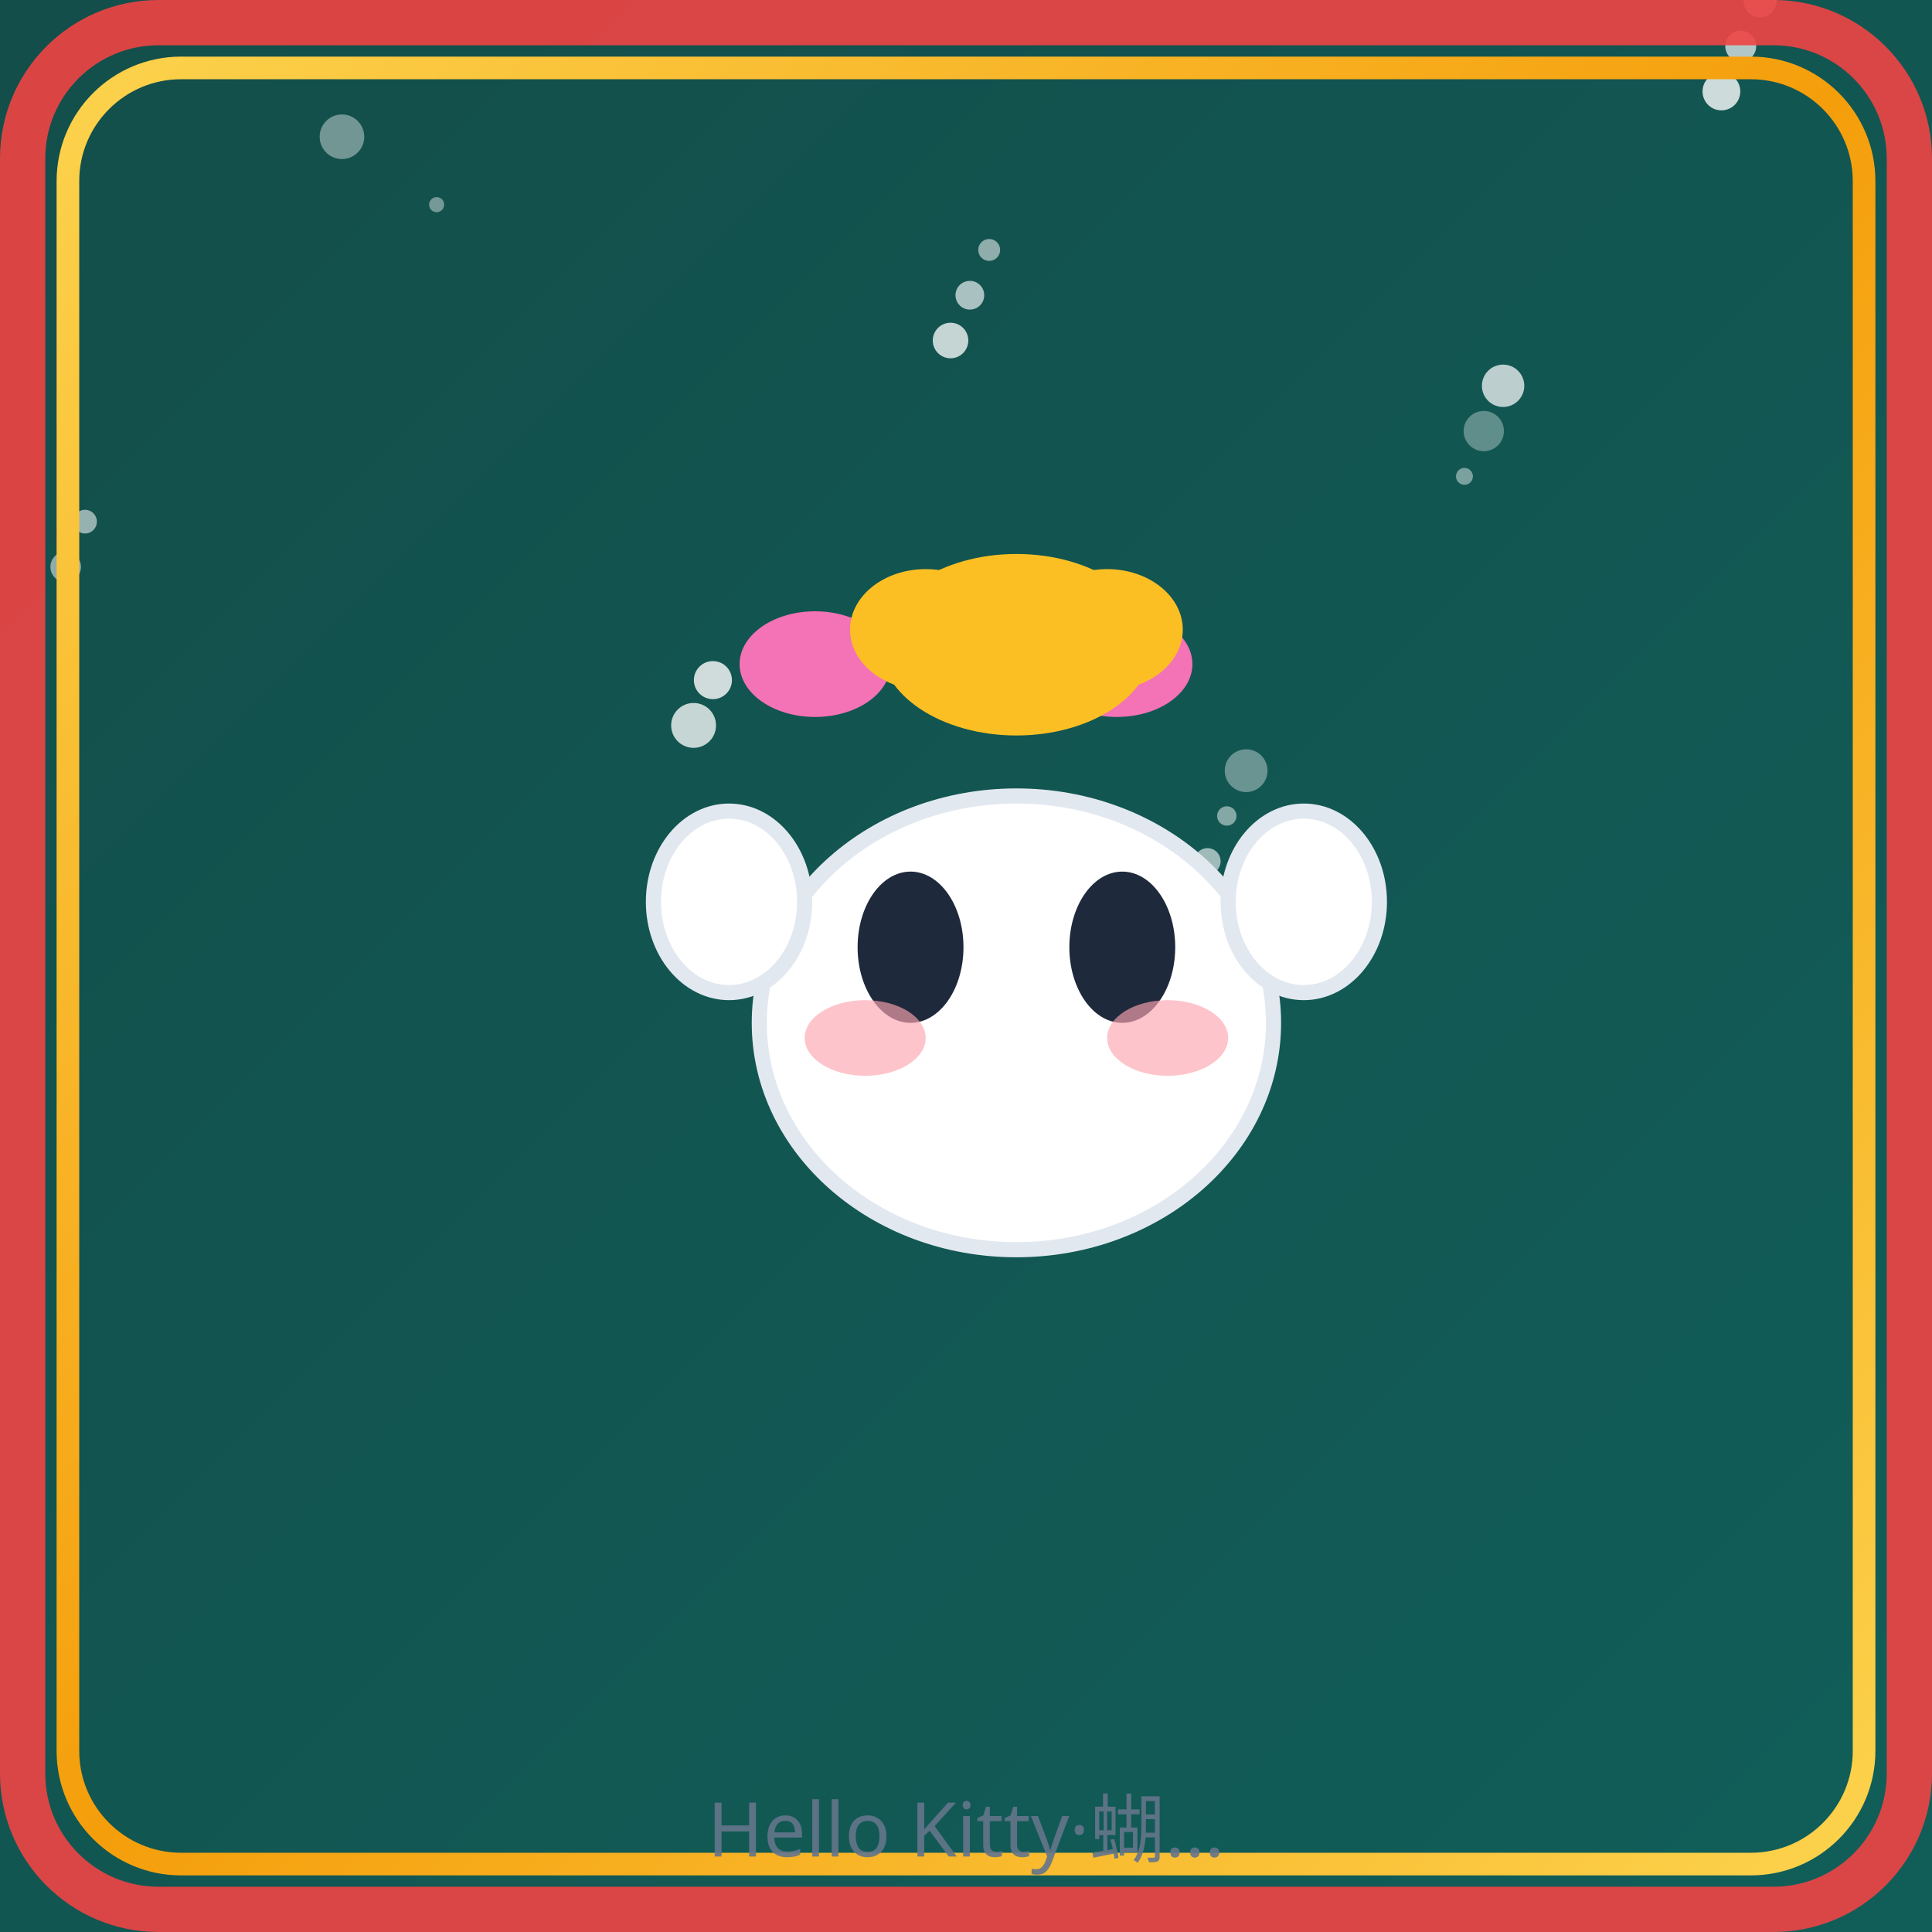
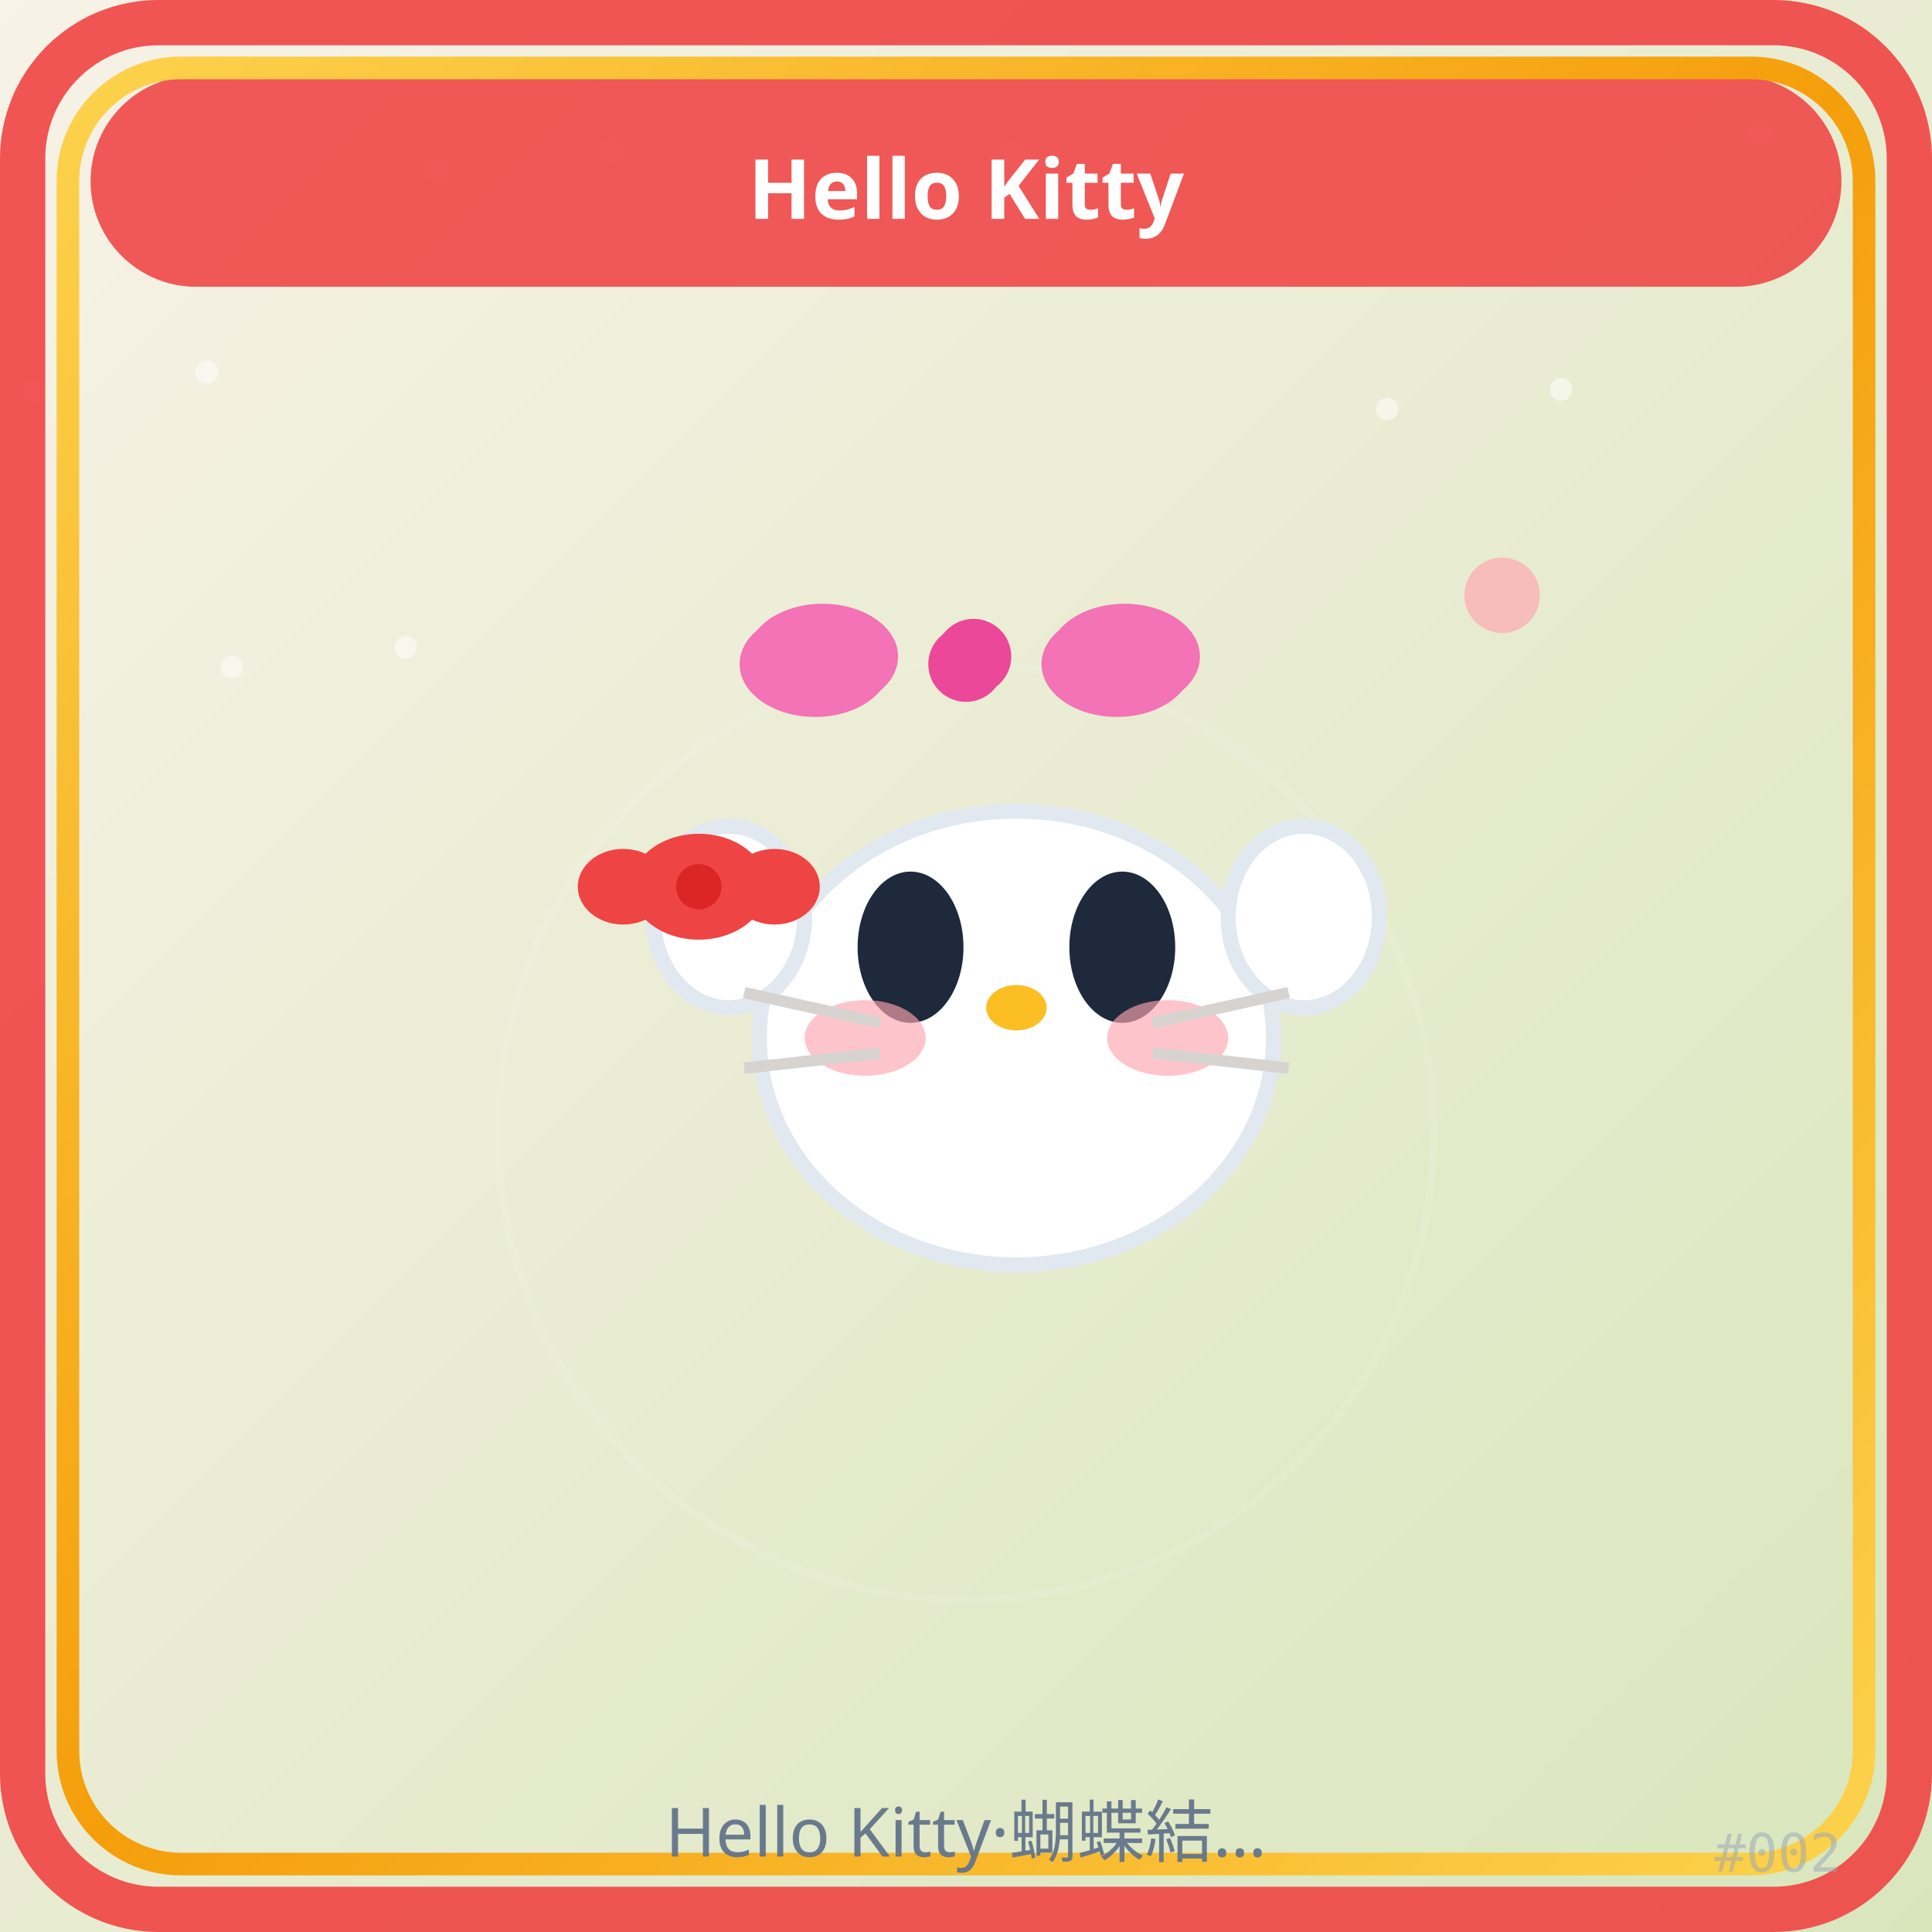
<svg xmlns="http://www.w3.org/2000/svg" viewBox="0 0 256 256" width="256" height="256">
  <defs>
    <linearGradient id="bg" x1="0%" y1="0%" x2="100%" y2="100%">
-       <stop offset="0%" stop-color="#134e4a" />
-       <stop offset="100%" stop-color="#115e59" />
+       <stop offset="0%" stop-color="hsl(38, 55%, 94%)" />
+       <stop offset="100%" stop-color="hsl(78, 45%, 82%)" />
    </linearGradient>
    <linearGradient id="gold" x1="0%" y1="0%" x2="100%" y2="100%">
      <stop offset="0%" stop-color="#fcd34d" />
      <stop offset="50%" stop-color="#f59e0b" />
      <stop offset="100%" stop-color="#fcd34d" />
    </linearGradient>
  </defs>
  <rect width="256" height="256" fill="url(#bg)" />
-   <circle cx="57.856" cy="27.12" r="1" fill="#fff" opacity="0.413" />
-   <circle cx="94.464" cy="90.12" r="2.522" fill="#fff" opacity="0.793" />
-   <circle cx="131.072" cy="33.12" r="1.452" fill="#fff" opacity="0.526" />
-   <circle cx="91.904" cy="96.12" r="2.974" fill="#fff" opacity="0.758" />
-   <circle cx="128.512" cy="39.12" r="1.904" fill="#fff" opacity="0.639" />
-   <circle cx="165.12" cy="102.12" r="2.834" fill="#fff" opacity="0.371" />
-   <circle cx="125.952" cy="45.12" r="2.356" fill="#fff" opacity="0.752" />
-   <circle cx="162.56" cy="108.12" r="1.286" fill="#fff" opacity="0.484" />
-   <circle cx="199.168" cy="51.12" r="2.808" fill="#fff" opacity="0.717" />
-   <circle cx="160" cy="114.12" r="1.738" fill="#fff" opacity="0.597" />
-   <circle cx="196.608" cy="57.12" r="2.668" fill="#fff" opacity="0.33" />
-   <circle cx="233.216" cy="0.12" r="2.19" fill="#fff" opacity="0.562" />
-   <circle cx="194.048" cy="63.12" r="1.12" fill="#fff" opacity="0.443" />
-   <circle cx="230.656" cy="6.12" r="2.05" fill="#fff" opacity="0.675" />
-   <circle cx="11.264" cy="69.12" r="1.572" fill="#fff" opacity="0.556" />
-   <circle cx="228.096" cy="12.12" r="2.502" fill="#fff" opacity="0.788" />
-   <circle cx="8.704" cy="75.12" r="2.024" fill="#fff" opacity="0.521" />
-   <circle cx="45.312" cy="18.12" r="2.954" fill="#fff" opacity="0.401" />
+   <circle cx="128" cy="150" r="62" fill="none" stroke="#fff" stroke-width="1" opacity="0.1" />
+   <circle cx="57.856" cy="22.6" r="1.5" fill="#fff" opacity="0.5" />
+   <circle cx="134.4" cy="20.3" r="1.5" fill="#fff" opacity="0.5" />
+   <circle cx="30.72" cy="88.4" r="1.5" fill="#fff" opacity="0.5" />
+   <circle cx="107.264" cy="86.1" r="1.5" fill="#fff" opacity="0.5" />
+   <circle cx="183.808" cy="54.2" r="1.5" fill="#fff" opacity="0.5" />
+   <circle cx="4.352" cy="51.9" r="1.5" fill="#fff" opacity="0.5" />
+   <circle cx="80.896" cy="20" r="1.5" fill="#fff" opacity="0.5" />
+   <circle cx="233.216" cy="17.7" r="1.5" fill="#fff" opacity="0.5" />
+   <circle cx="53.76" cy="85.8" r="1.5" fill="#fff" opacity="0.5" />
+   <circle cx="130.304" cy="83.5" r="1.5" fill="#fff" opacity="0.5" />
+   <circle cx="206.848" cy="51.6" r="1.5" fill="#fff" opacity="0.5" />
+   <circle cx="27.392" cy="49.3" r="1.5" fill="#fff" opacity="0.5" />
+   <rect x="12" y="10" width="232" height="28" rx="14" fill="#ef4444" opacity="0.88" />
+   <text x="128" y="29" text-anchor="middle" font-family="Segoe UI,sans-serif" font-size="11" font-weight="700" fill="#fff">Hello Kitty</text>
  <ellipse cx="108" cy="88" rx="10" ry="7" fill="#f472b6" />
  <ellipse cx="148" cy="88" rx="10" ry="7" fill="#f472b6" />
  <circle cx="128" cy="88" r="5" fill="#ec4899" />
+   <circle cx="199.04" cy="78.88" r="5" fill="#fda4af" opacity="0.65" />
  <g transform="translate(134.68,127.516) rotate(0) scale(1.00204)">
-     <ellipse cx="0" cy="8" rx="34" ry="30" fill="#fff" stroke="#e2e8f0" stroke-width="2" />
-     <ellipse cx="-38" cy="-8" rx="10" ry="12" fill="#fff" stroke="#e2e8f0" stroke-width="2" />
-     <ellipse cx="38" cy="-8" rx="10" ry="12" fill="#fff" stroke="#e2e8f0" stroke-width="2" />
-     <ellipse cx="0" cy="-42" rx="18" ry="12" fill="#fbbf24" />
-     <ellipse cx="-12" cy="-44" rx="10" ry="8" fill="#fbbf24" />
-     <ellipse cx="12" cy="-44" rx="10" ry="8" fill="#fbbf24" />
+     <ellipse cx="0" cy="10" rx="34" ry="30" fill="#fff" stroke="#e2e8f0" stroke-width="2" />
+     <ellipse cx="-38" cy="-6" rx="10" ry="12" fill="#fff" stroke="#e2e8f0" stroke-width="2" />
+     <ellipse cx="38" cy="-6" rx="10" ry="12" fill="#fff" stroke="#e2e8f0" stroke-width="2" />
+     <ellipse cx="-42" cy="-10" rx="9" ry="7" fill="#ef4444" />
+     <ellipse cx="-52" cy="-10" rx="6" ry="5" fill="#ef4444" />
+     <ellipse cx="-32" cy="-10" rx="6" ry="5" fill="#ef4444" />
+     <circle cx="-42" cy="-10" r="3" fill="#dc2626" />
    <ellipse cx="-14" cy="-2" rx="7" ry="10" fill="#1e293b" />
    <ellipse cx="14" cy="-2" rx="7" ry="10" fill="#1e293b" />
    <ellipse cx="-20" cy="10" rx="8" ry="5" fill="#fda4af" opacity="0.65" />
    <ellipse cx="20" cy="10" rx="8" ry="5" fill="#fda4af" opacity="0.65" />
-     <ellipse cx="-6" cy="-6" r="2.5" fill="#1e293b" />
-     <ellipse cx="6" cy="-6" r="2.5" fill="#1e293b" />
+     <ellipse cx="0" cy="6" rx="4" ry="3" fill="#fbbf24" />
+     <line x1="-18" y1="8" x2="-36" y2="4" stroke="#d6d3d1" stroke-width="1.5" />
+     <line x1="-18" y1="12" x2="-36" y2="14" stroke="#d6d3d1" stroke-width="1.5" />
+     <line x1="18" y1="8" x2="36" y2="4" stroke="#d6d3d1" stroke-width="1.5" />
+     <line x1="18" y1="12" x2="36" y2="14" stroke="#d6d3d1" stroke-width="1.5" />
+   </g>
+   <g transform="translate(1,-1)">
+     <ellipse cx="108" cy="88" rx="10" ry="7" fill="#f472b6" />
+     <ellipse cx="148" cy="88" rx="10" ry="7" fill="#f472b6" />
+     <circle cx="128" cy="88" r="5" fill="#ec4899" />
  </g>
  <rect x="3" y="3" width="250" height="250" rx="18" fill="none" stroke="#ef4444" stroke-width="6" opacity="0.9" />
  <rect x="9" y="9" width="238" height="238" rx="15" fill="none" stroke="url(#gold)" stroke-width="3" />
-   <text x="128" y="246" text-anchor="middle" font-family="Segoe UI, sans-serif" font-size="10" fill="#64748b" opacity="0.9">Hello Kitty·蝴…</text>
+   <text x="128" y="246" text-anchor="middle" font-family="Segoe UI, sans-serif" font-size="9" fill="#64748b" opacity="0.95">Hello Kitty·蝴蝶結…</text>
+   <text x="244" y="248" text-anchor="end" font-family="monospace" font-size="7" fill="#94a3b8" opacity="0.5">#002</text>
</svg>
